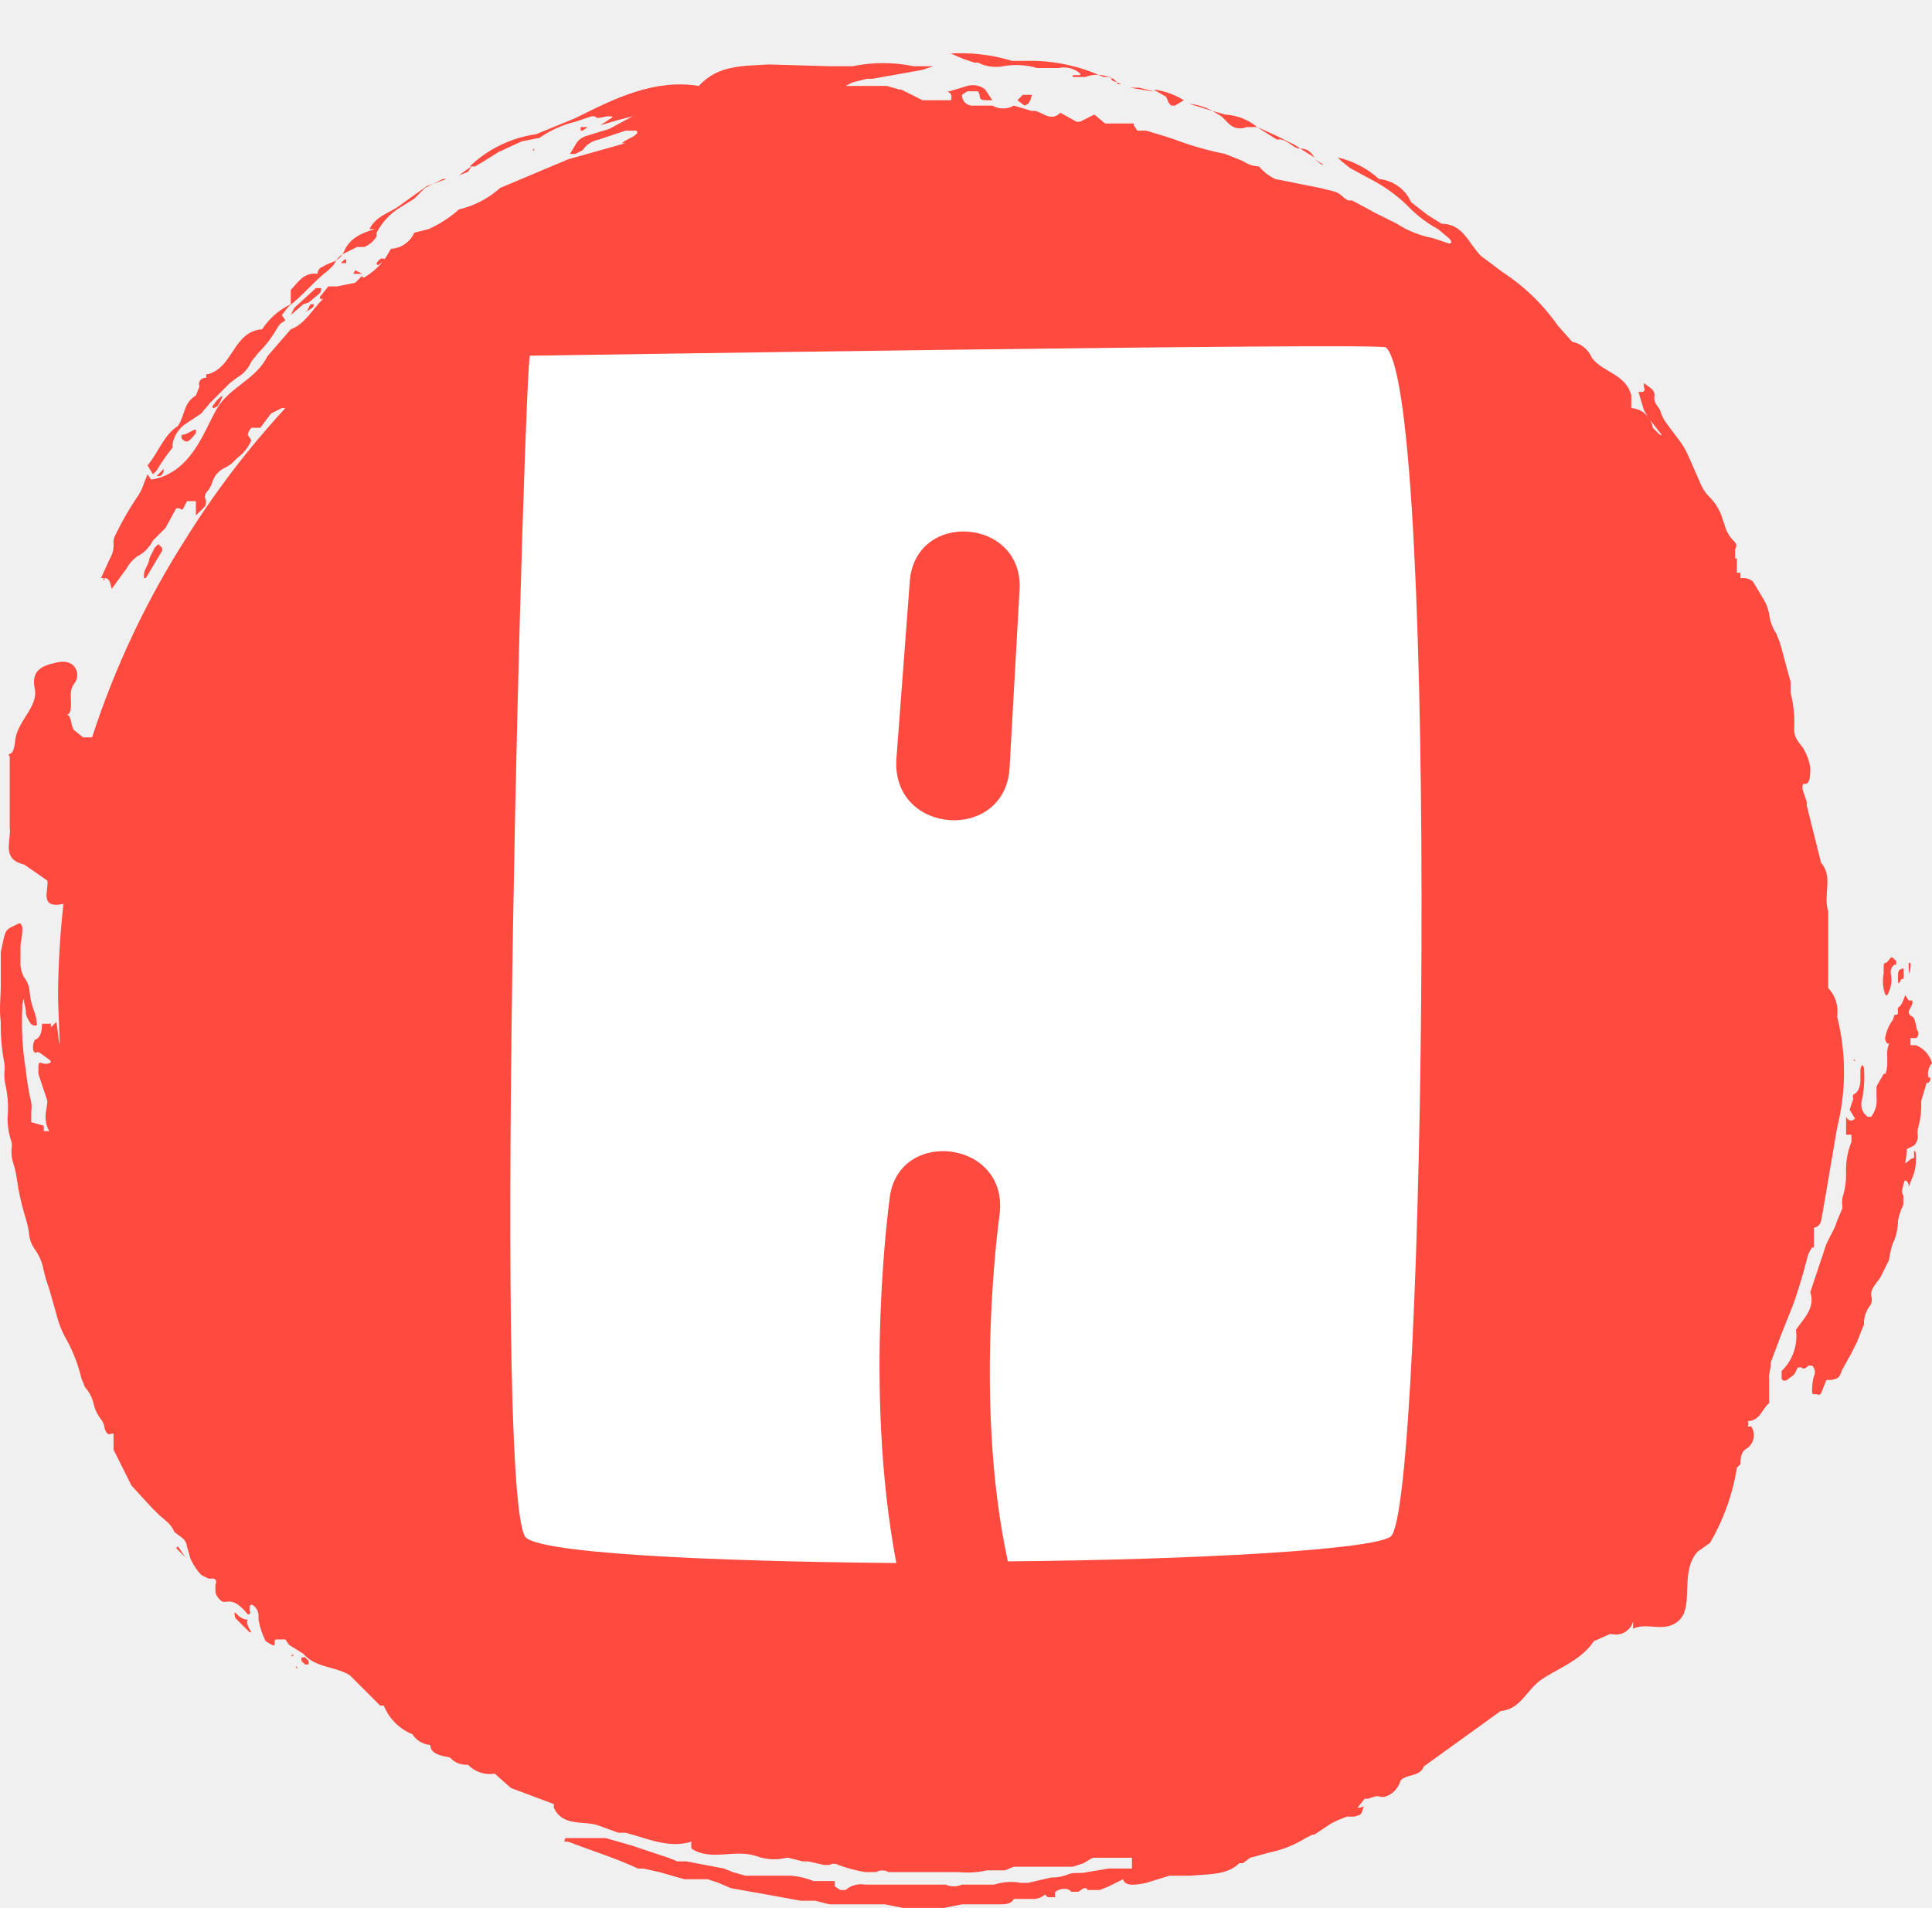
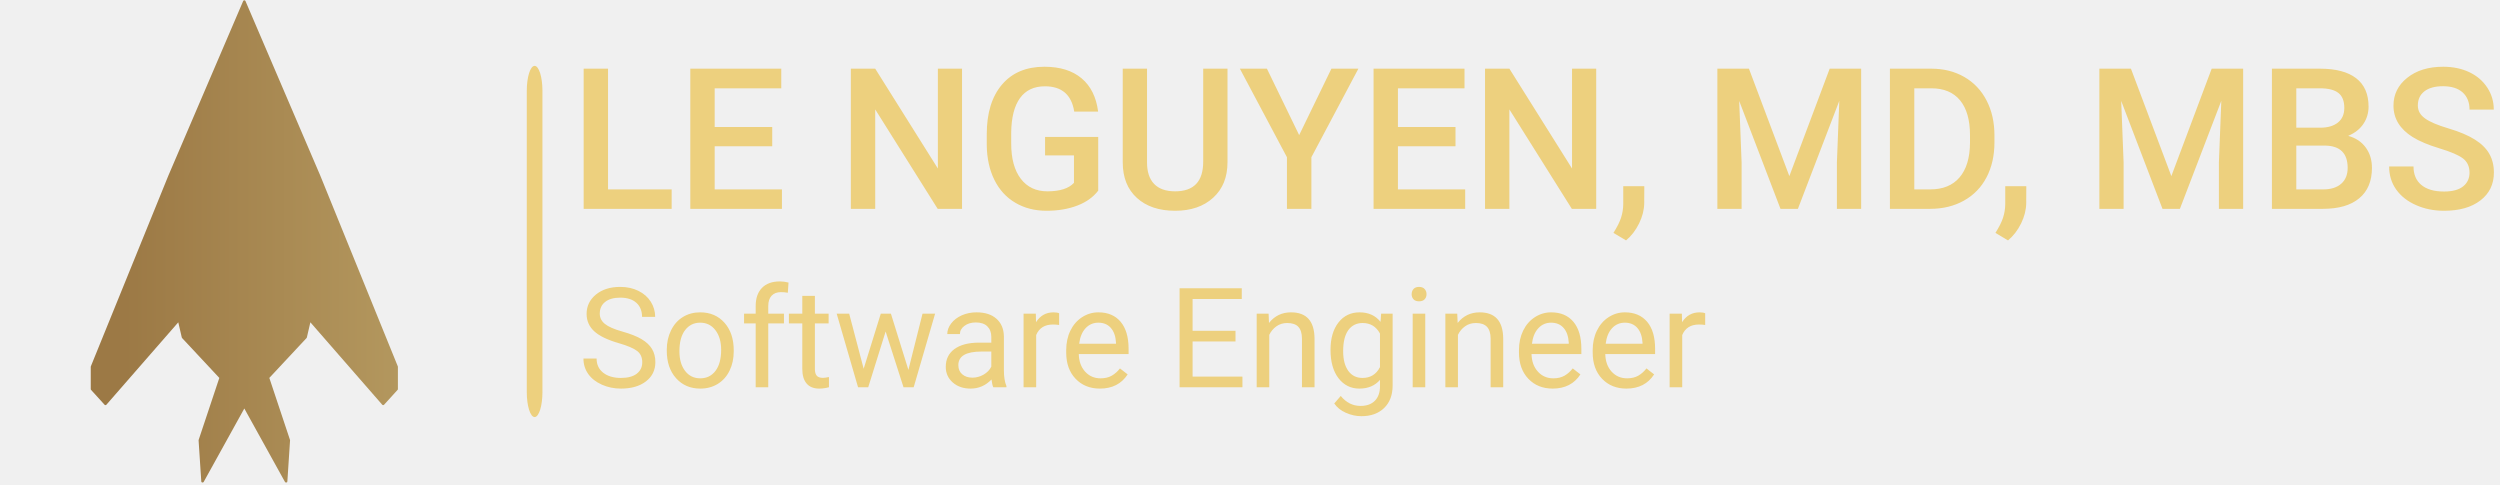
- <svg xmlns="http://www.w3.org/2000/svg" width="308.761" height="304.916" viewBox="0 0 106.008 104.687" class="css-1j8o68f" version="1.1" id="svg23">
-   <defs id="SvgjsDefs2684" />
-   <g id="SvgjsG2685" featurekey="rootContainer" transform="matrix(0.9820593,0,0,0.9820593,-0.05456052,0)" fill="#ff4a3f">
-     <g id="g17">
-       <path d="M19.8 15.3h.5l-.4-.2zm.5.1zm.8-.7c0 .1 0 .1.1.1l.4-.3c-.2-.1-.3-.1-.5.2zm.4-.2zm-4.1 2.3zm-.2.6l.3-.2c.1-.1.1-.2.1-.2h-.2l-.2.4c-.1-.1-.1 0 0 0zm2.2-2.9h-.1l-.2.2h.3zm-2.1 2.4l.6-.5c.1-.1.1-.2.1-.3h-.3l-1.2 1.1-.2.4.7-.6zm-1.1.8z" id="path3" />
-       <path d="M9.7 25v-.2a1.7 1.7 0 0 1 .7-1.1l.9-.6.5-.6.7-.7.4-.4.4-.3a1.9 1.9 0 0 0 .8-.9l.4-.5a5.9 5.9 0 0 0 1-1.3l.2-.3.3-.2-.2-.3.4-.5c.8-.6 1.4-1.4 2.2-2l.3-.3a1.4 1.4 0 0 1 .5-.6l.8-.4h.4a1.4 1.4 0 0 0 .7-.6V13a3.5 3.5 0 0 1 1.3-1.4l.8-.5.2-.2.4-.4 1-.5h.2l-1.1.4-1.4 1c-.6.5-1.4.6-1.8 1.4h.3c-.7.2-1.4.5-1.7 1.2s-.8.6-1.2.9a.4.4 0 0 0-.3.4c-.8-.1-1.1.5-1.5.9v.8a3.9 3.9 0 0 0-1.6 1.4c-1.6.1-1.6 2.1-3 2.5h-.1a.2.2 0 0 0 0 .2c-.3 0-.5.2-.4.5l-.2.5c-.7.4-.6 1.1-1 1.7-.8.5-1.1 1.5-1.7 2.2l.3.5.2-.2a11.6 11.6 0 0 1 .9-1.3zM53.9 3.3l.6.2h.2a2.2 2.2 0 0 0 1.4.2 4.1 4.1 0 0 1 1.9.1h1.2a1.4 1.4 0 0 1 1.2.3.1.1 0 0 1 0 .1H60a.1.1 0 0 0 0 .1h.7a1.8 1.8 0 0 1 1.3 0c.2 0 .1.1.2.2l.5.2h-.2c-.2-.4-.5-.4-.8-.4a9.7 9.7 0 0 0-4.3-.9h-.8A9.8 9.8 0 0 0 53 3h.2zm7.3 3.1zM50.3 4.7zm10.9 1.7h.2-.2zM19 14.7zm32.1-10zm17.6 2.2a.9.9 0 0 0 1 .2h.6a3.1 3.1 0 0 0-1.8-.7l-.7-.2.5.3zm-3.4-1.3c0 .1.1.2.2.3h.2l.5-.3a4.2 4.2 0 0 0-1.7-.6l.7.4zm7.4 2.7l.8.5c-.2-.3-.4-.5-.8-.5z" id="path5" />
-       <path d="M99 76.1l.6-1.6.6-1.5c.2-.5.6-1.8.8-2.6a1.7 1.7 0 0 1 .3-.7h.1v-1.1c.5-.1.4-.6.5-.9l.8-4.7a12.7 12.7 0 0 0 0-6.2 1.9 1.9 0 0 0-.5-1.6v-4.3c-.3-.9.3-1.9-.4-2.7L101 45a.4.4 0 0 0 0-.2l-.2-.6a.5.5 0 0 1 0-.4h.1c.3 0 .3-.5.3-.9a3 3 0 0 0-.4-1.1l-.3-.4a1.1 1.1 0 0 1-.2-.7 6.7 6.7 0 0 0-.2-2v-.6c-.2-.7-.4-1.5-.6-2.2l-.2-.5a2.5 2.5 0 0 1-.4-1.1 2.5 2.5 0 0 0-.3-.8l-.6-1a.8.8 0 0 0-.6-.2h-.1V32h-.2v-.8H97V31a.4.4 0 0 0 0-.1v-.2c.1-.2.1-.3-.1-.5a1.8 1.8 0 0 1-.4-.6l-.2-.6a2.9 2.9 0 0 0-.7-1.2 2.2 2.2 0 0 1-.5-.7l-.7-1.6a4.3 4.3 0 0 0-.6-1l-.6-.8a2.4 2.4 0 0 1-.4-.8l-.2-.3a.6.6 0 0 1-.1-.5.5.5 0 0 0-.2-.4l-.4-.3v.2c.1.2 0 .3-.1.3h-.2l.3 1 .3.5.7.9h-.1l-.2-.2-.2-.2a1.3 1.3 0 0 0-1.2-1.1v-.7c-.3-1.2-1.6-1.3-2.2-2.1a1.5 1.5 0 0 0-1.1-.9l-.8-.9a11.3 11.3 0 0 0-3.1-3l-.8-.6-.4-.3c-.7-.7-1-1.8-2.2-1.8l-.8-.5-.9-.7a2.2 2.2 0 0 0-1.8-1.3 5.1 5.1 0 0 0-2.3-1.2l.2.2.5.4 1.3.7a8.5 8.5 0 0 1 2.1 1.6 6.8 6.8 0 0 0 1.5 1.1l.6.5c.1.1.2.2.1.3H81l-.9-.3a5.6 5.6 0 0 1-2-.8l-1.2-.6-1.3-.7h-.2c-.3-.1-.4-.4-.8-.5l-.8-.2-2.5-.5a2.6 2.6 0 0 1-.9-.7 1.7 1.7 0 0 1-.9-.3l-1-.4a18.1 18.1 0 0 1-2.8-.8l-.6-.2-1-.3h-.5l-.2-.3v-.1h-1.6l-.6-.5-.4.2-.4.2h-.2l-.9-.5c-.6.6-1.1-.2-1.6-.1l-1-.3a1.2 1.2 0 0 1-1.2 0h-1.2a.6.6 0 0 1-.5-.6l.3-.2h.6a.7.7 0 0 1 .1.3c0 .2.2.2.5.2h.2l-.4-.6a1.1 1.1 0 0 0-1-.2l-1 .3H53c.3.2.2.3.2.5h-1.6l-.4-.2-.8-.4h-.1l-.7-.2h-2.3l.4-.2.8-.2h.3l1.7-.3 1.1-.2.6-.2h-1.1a8.4 8.4 0 0 0-3.4 0h-1.3L43 3.6c-1.4.1-2.8 0-3.9 1.2-2.5-.4-4.7.7-6.9 1.8l-2.2.9a6.7 6.7 0 0 0-3.7 1.8h.3l.5-.3.8-.5 1.3-.6 1-.2a6 6 0 0 1 2-.9l.9-.3h.2c.1.2.5 0 .7 0h.2c.1 0 .1.1 0 .1l-.6.4 1-.3.8-.2-1.3.7-1.3.4a1 1 0 0 0-.6.5l-.3.5h.3l.4-.2a1.4 1.4 0 0 1 .9-.6l1.5-.5h.5a.1.1 0 0 1 .1.2c-.2.2-.6.3-.8.5h.2l-3.2.9-3.8 1.6a5.2 5.2 0 0 1-2.3 1.2 6.6 6.6 0 0 1-1.7 1.1l-.8.2a1.5 1.5 0 0 1-1.3.9l-.3.5a3.7 3.7 0 0 1-1.2 1.1h-.1v-.1l-.2.2-.2.2-1 .2h-.5l-.4.5c-.1.1-.1.2 0 .2h.1c-.6.6-1 1.4-1.8 1.7L15 19.9c-.6 1.2-1.8 1.6-2.6 2.6s-1.4 3.9-3.9 4.3l-.2-.3-.2.5a2.7 2.7 0 0 1-.4.8 16.9 16.9 0 0 0-1.2 2.1.8.8 0 0 0-.1.5 1.4 1.4 0 0 1-.2.8l-.5 1.1h.2c.3 0 .3.3.4.6l.8-1.1a2.2 2.2 0 0 1 .6-.7 2 2 0 0 0 .9-.9l.3-.3.4-.4.6-1.1h.2c.1.1.1.1.2 0l.2-.4h.5v.8l.5-.5a.5.5 0 0 0 0-.5.4.4 0 0 1 .1-.3 1.5 1.5 0 0 0 .3-.5 1.3 1.3 0 0 1 .8-.9l.3-.2.3-.3a2.4 2.4 0 0 0 .8-1l-.2-.3c0-.1.1-.3.2-.4h.5l.6-.8.6-.3h.2a48.8 48.8 0 0 0-5.5 7.2h-.1.1a48.4 48.4 0 0 0-5.3 11.2h-.5l-.5-.4c-.2-.2-.1-.7-.4-.9h.1c.3-.5-.1-1.2.3-1.7s.1-1.4-.9-1.2-1.5.5-1.3 1.5-1 1.8-1.1 2.9-.5.5-.3.9v3.9c.1.8-.5 1.8.8 2.1l1.3.9c.1.5-.5 1.6.9 1.3a49.2 49.2 0 0 0-.3 5c0 1.1.1 2.2.1 3.3v-.4c-.1-.4-.1-.8-.2-1.3l-.3.3v-.2h-.5c0 .5-.1.8-.4.9a.9.9 0 0 0-.1.5c0 .1.1.3.2.2s.4.2.7.4-.2.3-.4.2-.2.1-.2.3v.3l.5 1.5c0 .3-.1.6-.1.9a1.7 1.7 0 0 0 .2.8h-.3v-.3l-.7-.2v-.6a1.5 1.5 0 0 0 0-.5 14.6 14.6 0 0 1-.3-1.8 16.6 16.6 0 0 1-.2-3.5.9.9 0 0 1 .1-.5v.2a2.9 2.9 0 0 1 .1.5.8.8 0 0 0 .1.4c.1.2.2.4.4.4s.1-.1.1-.2a2.1 2.1 0 0 0-.1-.5 4.2 4.2 0 0 1-.3-1.3 1.5 1.5 0 0 0-.3-.7 1.6 1.6 0 0 1-.2-.9v-.8c0-.3.1-.6.1-.9a.5.5 0 0 0-.1-.4h-.1c-.8.4-.7.2-1 1.6V55c0 .7-.1 1.4 0 2.1a10.8 10.8 0 0 0 .2 2.3 1.8 1.8 0 0 1 0 .5 3.1 3.1 0 0 0 .1.9 5.9 5.9 0 0 1 .1 1.3 3.9 3.9 0 0 0 .2 1.7 1.2 1.2 0 0 1 0 .4 2.1 2.1 0 0 0 .1.8 4.9 4.9 0 0 1 .2.9 14 14 0 0 0 .5 2.2 5 5 0 0 1 .2 1 1.7 1.7 0 0 0 .3.7 2.9 2.9 0 0 1 .5 1.2 8.5 8.5 0 0 0 .3 1l.4 1.4a5.4 5.4 0 0 0 .6 1.5 8.5 8.5 0 0 1 .8 2.1l.2.5a2.1 2.1 0 0 1 .5 1 2.1 2.1 0 0 0 .4.8 1 1 0 0 1 .2.5c.1.3.2.4.4.3h.1v.9l.5 1 .5 1 1.1 1.2.4.4c.3.3.7.5.9 1l.4.3a.7.7 0 0 1 .3.5l.2.7a3.3 3.3 0 0 0 .6.9l.4.2h.3a.2.2 0 0 1 .1.3 2.5 2.5 0 0 0 0 .5.9.9 0 0 0 .4.5h.2c.4-.1.8.2 1.2.7h.1c0-.1.1-.1 0-.2v-.2c0-.1.1-.2.2-.1a.7.7 0 0 1 .3.6v.2a4.3 4.3 0 0 0 .4 1.2c.5.3.5.3.5.1s0-.2.2-.2h.4l.2.3.8.5c.7.8 1.8.7 2.6 1.2l1.7 1.7h.2a2.9 2.9 0 0 0 1.6 1.6 1.3 1.3 0 0 0 1 .6c0 .5.6.6 1.1.7a1.2 1.2 0 0 0 .8.4h.2a1.7 1.7 0 0 0 1.5.5l.9.8 2.4.9v.2c.5 1.1 1.7.7 2.5 1l1.1.4h.4c1.2.3 2.4.9 3.7.5a.7.7 0 0 0 0 .4c1.1.7 2.4 0 3.6.4a2.9 2.9 0 0 0 1.7.1h.1l.8.2h.3l.9.2h.3a.5.5 0 0 1 .5 0 7.9 7.9 0 0 0 1.5.4h.6a.7.7 0 0 1 .7 0h3.9a5 5 0 0 0 1.6-.1h1l.5-.2H60l.6-.2.5-.3h2.2v.6H62l-1.2.2c-.4.1-.7 0-1 .1a2.4 2.4 0 0 1-1 .2l-1.3.3h-.4a3.1 3.1 0 0 0-1.5.1h-1.8a1.1 1.1 0 0 1-.9 0h-4.5a1.3 1.3 0 0 0-1.1.3H47l-.3-.2v-.3h-1.2a4.1 4.1 0 0 0-1.3-.3h-2.5l-.7-.2-.5-.2-2.1-.4h-.5l-.5-.2-2.1-.7-1.4-.4h-2.2c-.1 0-.1.1-.1.2h.2c1.3.5 2.6.9 3.9 1.5h.3l.9.2 1.4.4h1.3l.6.2.7.3 1.7.3 1.1.2 1.1.2h.8l.8.2h3.1l1 .2h2.3l1-.2H56c.4 0 .6-.1.7-.3h1a1 1 0 0 0 .8-.3c-.1.1 0 .1.1.2h.4v-.2c0-.1 0-.1.2-.2s.6-.1.7.1h.4l.3-.2c.2 0 .2 0 .2.1h.7l.5-.2.8-.4c.1.3.4.4 1.3.2l1.3-.4h1.2c.9-.1 2 0 2.7-.7h.2l.4-.3 1.1-.3a6.1 6.1 0 0 0 2-.8l.4-.2h.1l.9-.6.4-.2.5-.2h.4c.4-.1.4-.1.5-.4s0-.1-.2-.1h-.1l.4-.5h.2c.3-.1.5-.2.7-.1h.2a1.3 1.3 0 0 0 .9-.9c.3-.4 1.1-.2 1.3-.8l4.3-3.1c1.1-.1 1.4-1.1 2.2-1.7s2.3-1.1 3-2.2l.9-.4h.1a1 1 0 0 0 1.2-.7v.4c.8-.4 1.8.3 2.6-.5s0-2.7 1-3.8l.7-.5a12.1 12.1 0 0 0 1.5-4.2l.2-.2c0-.3 0-.7.4-.9a.9.9 0 0 0 .2-1.2h-.2a.3.3 0 0 0 0-.3c.7 0 .8-.7 1.2-1V77a.5.5 0 0 1 0-.2 3.8 3.8 0 0 0 .1-.7zM5.9 32.2z" id="path7" />
-       <path d="M26.4 9.3l-.3.2-.4.3.5-.2zm6.1-2h.1l.3-.2h-.4zm-2.6 1l-.1.1h.1v-.1zm-1.5 1.4zm1.3-.2zm-6.3 3.1zM9.2 26.2l-.4.4H9a.4.4 0 0 0 .2-.4zm3-3.5a2.1 2.1 0 0 0 .3-.6 1.5 1.5 0 0 0-.5.5c-.1.1-.1.2 0 .2zM11 24.2V24c-.2 0-.5.3-.8.3v.2c.3.3.4.2.8-.3zm3 66.2zM73.9 9.2h.1l-.5-.3zm-2.5-1.4c.5-.1.8.4 1.2.5h.1l-.3-.2-1-.5-1.1-.5.3.2zM52.8 3.1zm11.7 2h-.1l-1.2-.2h.5zm2 .7l1.3.4a3.3 3.3 0 0 0-1.3-.4zm-9 0a1 1 0 0 0 .2-.5h-.5l-.3.3.4.3zm9 1.6zM49.9 4.2zm2.9.7zM48.5 4zm13.8 2.1a.5.5 0 0 0 0 .1zm44.8 52.3h-.3V58h.3c.1 0 .2-.3.1-.4s-.1-.7-.3-.8a.3.3 0 0 1-.2-.3l.2-.4a.4.4 0 0 0 0-.2h-.2l-.2-.3c-.1.3-.2.6-.4.7a.5.5 0 0 0 0 .2c0 .1 0 .2-.1.2h-.1a1.1 1.1 0 0 1-.1.3 2.3 2.3 0 0 0-.4.9.4.4 0 0 0 .1.4h.1a1.7 1.7 0 0 0-.1.8v.4a1.8 1.8 0 0 1-.1.5h-.1l-.4.7v.6a1.5 1.5 0 0 1-.3 1.1h-.2l-.2-.2a.9.9 0 0 1-.1-.8 6.5 6.5 0 0 0 .1-1.7c0-.1-.1-.2-.1-.2a.5.5 0 0 0-.1.3v.6c0 .2-.1.6-.3.7s-.1.2-.1.3l-.2.6.3.5c-.2.2-.4.1-.5-.1v1h.3v.4a4.2 4.2 0 0 0-.3 1.4 3.3 3.3 0 0 0 0 .4 4 4 0 0 1-.2 1.3 2 2 0 0 0 0 .6l-.3.7a3.2 3.2 0 0 1-.3.7l-.3.6-.9 2.7c.3.9-.4 1.5-.8 2.1a2.7 2.7 0 0 1-.8 2.3v.4c0 .1.1.2.3.1l.4-.3.2-.4h.2c.1.1.2.1.4-.1h.2a.5.5 0 0 1 .1.6 2.9 2.9 0 0 0-.1.8c0 .1 0 .2.1.2h.2c.1.1.2 0 .3-.3l.2-.5h.3c.4-.1.4-.1.6-.6l.5-.9.3-.6.4-1a1.6 1.6 0 0 1 .3-1 .6.6 0 0 0 .1-.6c0-.2 0-.3.2-.6l.3-.4.5-1a4.7 4.7 0 0 1 .2-.9 3 3 0 0 0 .3-1.3 3.8 3.8 0 0 1 .3-.9v-.5c-.1-.2-.1-.2 0-.6s.1-.2.2-.2a.4.4 0 0 1 .1.3l.2-.5a2.3 2.3 0 0 0 .2-.9v-.3c0-.1 0-.3-.1-.3v.4c-.2 0-.3.2-.5.3a6.4 6.4 0 0 0 .1-.8l.4-.2a.7.7 0 0 0 .2-.6 1.4 1.4 0 0 1 0-.3 4.8 4.8 0 0 0 .2-1.4v-.2l.3-1h.1a.3.3 0 0 0 .1-.3h-.1a.9.9 0 0 1 .2-.8 1.5 1.5 0 0 0-.9-1zm-1.2 7.8zm-.2-9.9zm0 0zM9.1 30.8a.3.3 0 0 0 0-.2l-.2-.2-.2.2-.3.6c0 .3-.3.6-.3.9v.2h.1zm96.3 24.8h.1a1.7 1.7 0 0 0 .2-1.2.5.5 0 0 1 .2-.5h.1v-.2l-.2-.2h-.1c-.1.1-.2.3-.3.3s-.1.1-.1.3v.3a2.2 2.2 0 0 0 .1 1.2zM13.2 90.1c-.1 0 0 .2 0 .3l.8.8h.1c-.2-.3-.3-.6-.2-.7a.9.9 0 0 1-.5-.2zm.8.3zm92.3-35.7h.1a2 2 0 0 0 0-.6c-.3.1-.3.1-.3.6s.1.1.2 0z" id="path9" />
-       <path d="M106.7 62a.6.6 0 0 0 .1-.5c0-.1-.1-.2-.1-.1h-.2v.2c0 .4.1.5.2.4zm.1-8.2h-.1v.6a1 1 0 0 0 .1-.6zM17.1 92.6h-.2v.2l.2.2h.2v-.2zm86.6-33.3c0-.1 0-.1-.1-.1zM9.9 86.5l.5.5-.4-.6z" id="path11" />
-       <circle cx="10.5" cy="87.1" transform="rotate(-24.8 10.4 87.159)" id="circle13" />
-       <path d="M9.7 30.1h-.1v.2-.2h.1zm83.2-6.6l-.2-.3h-.1zm-14.7 77.1zM5.9 32.2zm-.1.2a.3.3 0 0 0 .1-.2v.2zm1.9-4.9zM61.5 2.4zm42.8 58.2v.1-.1zM16.4 92.5h-.1c.1.1.2 0 .1-.1zm.2.7h.1l-.1-.1v.1zm73.9-71.3zm15.2 34.4zM14.6 91.7zm92.1-37zm-.8 11.4zM34.6 0z" id="path15" />
-     </g>
-   </g>
-   <g id="SvgjsG2686" featurekey="nameFeature-0" transform="matrix(2.284354,0,0,2.284354,27.98006,-5.60952)" fill="#ffffff">
-     <path d="M9.6 16.48 l-0.32 4.24 c-0.08 1.8 2.6 1.96 2.72 0.2 l0.24 -4.28 c0.12 -1.76 -2.56 -1.96 -2.64 -0.16 z M0.48 11 l0 0 c0.04 0 20.48 -0.32 20.56 -0.2 c1.28 1.12 0.96 27.8 0.12 28.56 c-0.4 0.32 -4.64 0.56 -9.2 0.6 c-0.84 -3.84 -0.2 -8.32 -0.2 -8.32 c0.24 -1.8 -2.44 -2.12 -2.64 -0.4 c0 0.04 -0.64 4.52 0.16 8.76 c-4.56 -0.04 -8.68 -0.24 -8.92 -0.64 c-0.8 -1.44 0 -28.28 0.12 -28.36 z" id="path20" />
+ <svg xmlns="http://www.w3.org/2000/svg" version="1.1" width="2000" height="388" viewBox="0 0 2000 388">
+   <g transform="matrix(1,0,0,1,-1.212121,-0.8268624)">
+     <svg viewBox="0 0 396 77" data-background-color="#484d55" preserveAspectRatio="xMidYMid meet" height="388" width="2000">
+       <g id="tight-bounds" transform="matrix(1,0,0,1,0.24,0.1640938)">
+         <svg viewBox="0 0 395.52 76.672" height="76.672" width="395.52">
+           <g>
+             <svg viewBox="0 0 515.705 99.97" height="76.672" width="395.52">
+               <g>
+                 <rect width="3.242" height="72.699" x="108.456" y="13.636" fill="#edd07e" opacity="1" stroke-width="0" stroke="transparent" fill-opacity="1" class="rect-r$-0" data-fill-palette-color="primary" rx="1%" id="r$-0" data-palette-color="#edd07e" />
+               </g>
+               <g transform="matrix(1,0,0,1,120.185,13.81637)">
+                 <svg viewBox="0 0 395.52 72.337" height="72.337" width="395.52">
+                   <g id="textblocktransform">
+                     <svg viewBox="0 0 395.52 72.337" height="72.337" width="395.52" id="textblock">
+                       <g>
+                         <svg viewBox="0 0 395.52 35.951" height="35.951" width="395.52">
+                           <g transform="matrix(1,0,0,1,0,0)">
+                             <svg width="395.52" viewBox="3.61 -36.04 484.51 44.05" height="35.951" data-palette-color="#edd07e">
+                               <path d="M9.79-35.55L9.79-4.93 25.93-4.93 25.93 0 3.61 0 3.61-35.55 9.79-35.55ZM51.44-20.75L51.44-15.87 36.84-15.87 36.84-4.93 53.9-4.93 53.9 0 30.66 0 30.66-35.55 53.73-35.55 53.73-30.57 36.84-30.57 36.84-20.75 51.44-20.75ZM99.58-35.55L99.58 0 93.4 0 77.56-25.22 77.56 0 71.38 0 71.38-35.55 77.56-35.55 93.45-10.23 93.45-35.55 99.58-35.55ZM134.12-18.24L134.12-4.61Q132.19-2.1 128.77-0.81 125.36 0.49 121.01 0.49L121.01 0.49Q116.54 0.49 113.1-1.54 109.66-3.56 107.79-7.34 105.92-11.11 105.85-16.14L105.85-16.14 105.85-18.92Q105.85-26.98 109.71-31.51 113.56-36.04 120.47-36.04L120.47-36.04Q126.41-36.04 129.9-33.11 133.39-30.18 134.1-24.66L134.1-24.66 128.04-24.66Q127.02-31.08 120.6-31.08L120.6-31.08Q116.45-31.08 114.28-28.09 112.12-25.1 112.05-19.31L112.05-19.31 112.05-16.58Q112.05-10.82 114.48-7.63 116.91-4.44 121.23-4.44L121.23-4.44Q125.97-4.44 127.97-6.59L127.97-6.59 127.97-13.55 120.64-13.55 120.64-18.24 134.12-18.24ZM160.75-35.55L166.91-35.55 166.91-11.79Q166.91-6.13 163.28-2.82 159.66 0.49 153.63 0.49L153.63 0.49Q147.52 0.49 143.93-2.77 140.34-6.03 140.34-11.82L140.34-11.82 140.34-35.55 146.5-35.55 146.5-11.77Q146.5-8.2 148.3-6.32 150.11-4.44 153.63-4.44L153.63-4.44Q160.75-4.44 160.75-11.96L160.75-11.96 160.75-35.55ZM176.91-35.55L185.09-18.7 193.27-35.55 200.11-35.55 188.19-13.09 188.19 0 181.99 0 181.99-13.09 170.05-35.55 176.91-35.55ZM224.74-20.75L224.74-15.87 210.14-15.87 210.14-4.93 227.2-4.93 227.2 0 203.96 0 203.96-35.55 227.03-35.55 227.03-30.57 210.14-30.57 210.14-20.75 224.74-20.75ZM260.43-35.55L260.43 0 254.25 0 238.41-25.22 238.41 0 232.23 0 232.23-35.55 238.41-35.55 254.3-10.23 254.3-35.55 260.43-35.55ZM268 8.01L268 8.01 264.8 6.1Q266.21 3.88 266.74 2.23 267.26 0.59 267.29-1.12L267.29-1.12 267.29-5.74 272.63-5.74 272.61-1.46Q272.58 1.12 271.3 3.72 270.02 6.32 268 8.01ZM291.16-35.55L299.17-35.55 309.42-8.3 319.65-35.55 327.63-35.55 327.63 0 321.48 0 321.48-11.72 322.09-27.39 311.59 0 307.17 0 296.7-27.37 297.31-11.72 297.31 0 291.16 0 291.16-35.55ZM345.16 0L334.93 0 334.93-35.55 345.43-35.55Q350.14-35.55 353.79-33.45 357.44-31.35 359.44-27.49 361.44-23.63 361.44-18.65L361.44-18.65 361.44-16.87Q361.44-11.82 359.43-7.98 357.42-4.15 353.69-2.08 349.97 0 345.16 0L345.16 0ZM345.43-30.57L341.11-30.57 341.11-4.93 345.14-4.93Q349.99-4.93 352.59-7.97 355.19-11.01 355.24-16.7L355.24-16.7 355.24-18.68Q355.24-24.46 352.73-27.51 350.21-30.57 345.43-30.57L345.43-30.57ZM364.88 8.01L364.88 8.01 361.69 6.1Q363.1 3.88 363.63 2.23 364.15 0.59 364.18-1.12L364.18-1.12 364.18-5.74 369.52-5.74 369.5-1.46Q369.47 1.12 368.19 3.72 366.91 6.32 364.88 8.01ZM388.05-35.55L396.06-35.55 406.31-8.3 416.54-35.55 424.52-35.55 424.52 0 418.37 0 418.37-11.72 418.98-27.39 408.48 0 404.06 0 393.59-27.37 394.2-11.72 394.2 0 388.05 0 388.05-35.55ZM444.78 0L431.82 0 431.82-35.55 444-35.55Q450.03-35.55 453.18-33.13 456.33-30.71 456.33-25.93L456.33-25.93Q456.33-23.49 455.01-21.53 453.7-19.58 451.16-18.51L451.16-18.51Q454.04-17.72 455.61-15.56 457.19-13.4 457.19-10.38L457.19-10.38Q457.19-5.37 453.98-2.69 450.77 0 444.78 0L444.78 0ZM445.37-16.04L438-16.04 438-4.93 444.86-4.93Q447.76-4.93 449.4-6.37 451.03-7.81 451.03-10.38L451.03-10.38Q451.03-15.92 445.37-16.04L445.37-16.04ZM438-30.57L438-20.58 444.05-20.58Q446.93-20.58 448.56-21.89 450.18-23.19 450.18-25.59L450.18-25.59Q450.18-28.22 448.68-29.39 447.18-30.57 444-30.57L444-30.57 438-30.57ZM481.94-9.16L481.94-9.16Q481.94-11.5 480.29-12.77 478.64-14.04 474.35-15.33 470.05-16.63 467.51-18.21L467.51-18.21Q462.65-21.26 462.65-26.17L462.65-26.17Q462.65-30.47 466.16-33.25 469.66-36.04 475.25-36.04L475.25-36.04Q478.96-36.04 481.87-34.67 484.77-33.3 486.43-30.77 488.09-28.25 488.09-25.17L488.09-25.17 481.94-25.17Q481.94-27.95 480.19-29.53 478.45-31.1 475.2-31.1L475.2-31.1Q472.17-31.1 470.5-29.81 468.83-28.52 468.83-26.2L468.83-26.2Q468.83-24.24 470.64-22.94 472.44-21.63 476.59-20.4 480.74-19.17 483.26-17.59 485.77-16.02 486.94-13.98 488.12-11.94 488.12-9.2L488.12-9.2Q488.12-4.76 484.71-2.14 481.31 0.49 475.47 0.49L475.47 0.49Q471.61 0.49 468.38-0.94 465.14-2.37 463.35-4.88 461.55-7.4 461.55-10.74L461.55-10.74 467.73-10.74Q467.73-7.71 469.73-6.05 471.73-4.39 475.47-4.39L475.47-4.39Q478.69-4.39 480.32-5.7 481.94-7.01 481.94-9.16Z" opacity="1" transform="matrix(1,0,0,1,0,0)" fill="#edd07e" class="wordmark-text-0" data-fill-palette-color="primary" id="text-0" />
+                             </svg>
+                           </g>
+                         </svg>
+                       </g>
+                       <g transform="matrix(1,0,0,1,0,44.43808)">
+                         <svg viewBox="0 0 232.21 27.899" height="27.899" width="232.21">
+                           <g transform="matrix(1,0,0,1,0,0)">
+                             <svg width="232.21" viewBox="1.95 -38.01 402.92 48.41" height="27.899" data-palette-color="#edd07e">
+                               <path d="M14.6-15.84L14.6-15.84Q8.57-17.58 5.82-20.1 3.08-22.63 3.08-26.34L3.08-26.34Q3.08-30.54 6.43-33.29 9.79-36.04 15.16-36.04L15.16-36.04Q18.82-36.04 21.69-34.62 24.56-33.2 26.14-30.71 27.71-28.22 27.71-25.27L27.71-25.27 23-25.27Q23-28.49 20.95-30.33 18.9-32.18 15.16-32.18L15.16-32.18Q11.69-32.18 9.75-30.65 7.81-29.13 7.81-26.42L7.81-26.42Q7.81-24.24 9.66-22.74 11.5-21.24 15.93-20 20.36-18.75 22.86-17.25 25.37-15.75 26.57-13.75 27.78-11.74 27.78-9.03L27.78-9.03Q27.78-4.71 24.41-2.11 21.04 0.49 15.41 0.49L15.41 0.49Q11.74 0.49 8.57-0.92 5.4-2.32 3.67-4.76 1.95-7.2 1.95-10.3L1.95-10.3 6.67-10.3Q6.67-7.08 9.05-5.21 11.43-3.34 15.41-3.34L15.41-3.34Q19.12-3.34 21.09-4.86 23.07-6.37 23.07-8.98 23.07-11.6 21.24-13.02 19.41-14.45 14.6-15.84ZM31.88-13.13L31.88-13.45Q31.88-17.33 33.41-20.43 34.93-23.54 37.66-25.22 40.38-26.9 43.87-26.9L43.87-26.9Q49.27-26.9 52.6-23.17 55.93-19.43 55.93-13.23L55.93-13.23 55.93-12.92Q55.93-9.06 54.45-5.99 52.98-2.93 50.23-1.22 47.48 0.49 43.92 0.49L43.92 0.49Q38.55 0.49 35.21-3.25 31.88-6.98 31.88-13.13L31.88-13.13ZM36.42-12.92L36.42-12.92Q36.42-8.52 38.46-5.86 40.5-3.2 43.92-3.2L43.92-3.2Q47.36-3.2 49.39-5.9 51.41-8.59 51.41-13.45L51.41-13.45Q51.41-17.8 49.35-20.5 47.29-23.19 43.87-23.19L43.87-23.19Q40.52-23.19 38.47-20.53 36.42-17.87 36.42-12.92ZM68.33 0L63.81 0 63.81-22.92 59.64-22.92 59.64-26.42 63.81-26.42 63.81-29.13Q63.81-33.37 66.08-35.69 68.35-38.01 72.5-38.01L72.5-38.01Q74.07-38.01 75.61-37.6L75.61-37.6 75.36-33.94Q74.21-34.16 72.92-34.16L72.92-34.16Q70.72-34.16 69.53-32.87 68.33-31.59 68.33-29.2L68.33-29.2 68.33-26.42 73.97-26.42 73.97-22.92 68.33-22.92 68.33 0ZM80.56-32.81L85.08-32.81 85.08-26.42 90.01-26.42 90.01-22.92 85.08-22.92 85.08-6.54Q85.08-4.96 85.73-4.16 86.39-3.37 87.98-3.37L87.98-3.37Q88.76-3.37 90.13-3.66L90.13-3.66 90.13 0Q88.35 0.49 86.66 0.49L86.66 0.49Q83.64 0.49 82.1-1.34 80.56-3.17 80.56-6.54L80.56-6.54 80.56-22.92 75.75-22.92 75.75-26.42 80.56-26.42 80.56-32.81ZM112.39-26.42L118.67-6.23 123.74-26.42 128.26-26.42 120.57 0 116.91 0 110.49-20.02 104.24 0 100.58 0 92.91-26.42 97.4-26.42 102.6-6.64 108.75-26.42 112.39-26.42ZM153.89 0L149.16 0Q148.77-0.78 148.52-2.78L148.52-2.78Q145.37 0.49 141 0.49L141 0.49Q137.1 0.49 134.59-1.72 132.09-3.93 132.09-7.32L132.09-7.32Q132.09-11.45 135.23-13.73 138.37-16.02 144.05-16.02L144.05-16.02 148.45-16.02 148.45-18.09Q148.45-20.46 147.03-21.86 145.62-23.27 142.86-23.27L142.86-23.27Q140.44-23.27 138.81-22.05 137.17-20.83 137.17-19.09L137.17-19.09 132.63-19.09Q132.63-21.07 134.03-22.91 135.44-24.76 137.84-25.83 140.25-26.9 143.13-26.9L143.13-26.9Q147.69-26.9 150.28-24.62 152.87-22.34 152.97-18.33L152.97-18.33 152.97-6.18Q152.97-2.54 153.89-0.39L153.89-0.39 153.89 0ZM141.66-3.44L141.66-3.44Q143.79-3.44 145.69-4.54 147.59-5.64 148.45-7.4L148.45-7.4 148.45-12.82 144.91-12.82Q136.61-12.82 136.61-7.96L136.61-7.96Q136.61-5.83 138.02-4.64 139.44-3.44 141.66-3.44ZM172.81-26.56L172.81-22.36Q171.79-22.53 170.59-22.53L170.59-22.53Q166.15-22.53 164.56-18.75L164.56-18.75 164.56 0 160.04 0 160.04-26.42 164.44-26.42 164.51-23.36Q166.73-26.9 170.81-26.9L170.81-26.9Q172.13-26.9 172.81-26.56L172.81-26.56ZM187.46 0.49L187.46 0.49Q182.09 0.49 178.72-3.04 175.35-6.57 175.35-12.48L175.35-12.48 175.35-13.31Q175.35-17.24 176.85-20.32 178.35-23.41 181.05-25.16 183.75-26.9 186.9-26.9L186.9-26.9Q192.05-26.9 194.9-23.51 197.76-20.12 197.76-13.79L197.76-13.79 197.76-11.91 179.87-11.91Q179.96-8.01 182.15-5.6 184.33-3.2 187.7-3.2L187.7-3.2Q190.09-3.2 191.75-4.17 193.42-5.15 194.66-6.76L194.66-6.76 197.42-4.61Q194.1 0.49 187.46 0.49ZM186.9-23.19L186.9-23.19Q184.16-23.19 182.31-21.2 180.45-19.21 180.01-15.63L180.01-15.63 193.24-15.63 193.24-15.97Q193.05-19.41 191.39-21.3 189.73-23.19 186.9-23.19ZM236.16-20.26L236.16-16.43 220.75-16.43 220.75-3.83 238.65-3.83 238.65 0 216.07 0 216.07-35.55 238.41-35.55 238.41-31.69 220.75-31.69 220.75-20.26 236.16-20.26ZM243.77-26.42L248.05-26.42 248.19-23.1Q251.22-26.9 256.1-26.9L256.1-26.9Q264.48-26.9 264.55-17.46L264.55-17.46 264.55 0 260.03 0 260.03-17.48Q260.01-20.34 258.73-21.7 257.45-23.07 254.74-23.07L254.74-23.07Q252.54-23.07 250.88-21.9 249.22-20.73 248.29-18.82L248.29-18.82 248.29 0 243.77 0 243.77-26.42ZM270.29-13.43L270.29-13.43Q270.29-19.6 273.14-23.25 276-26.9 280.71-26.9L280.71-26.9Q285.54-26.9 288.25-23.49L288.25-23.49 288.47-26.42 292.6-26.42 292.6-0.63Q292.6 4.49 289.56 7.45 286.52 10.4 281.39 10.4L281.39 10.4Q278.54 10.4 275.8 9.18 273.07 7.96 271.63 5.83L271.63 5.83 273.97 3.13Q276.88 6.71 281.08 6.71L281.08 6.71Q284.37 6.71 286.22 4.86 288.06 3 288.06-0.37L288.06-0.37 288.06-2.64Q285.35 0.49 280.66 0.49L280.66 0.49Q276.02 0.49 273.15-3.25 270.29-6.98 270.29-13.43ZM274.83-12.92L274.83-12.92Q274.83-8.45 276.66-5.9 278.49-3.34 281.78-3.34L281.78-3.34Q286.06-3.34 288.06-7.23L288.06-7.23 288.06-19.29Q285.98-23.07 281.83-23.07L281.83-23.07Q278.54-23.07 276.68-20.51 274.83-17.94 274.83-12.92ZM304.32-26.42L304.32 0 299.8 0 299.8-26.42 304.32-26.42ZM299.43-33.42L299.43-33.42Q299.43-34.52 300.1-35.28 300.78-36.04 302.09-36.04 303.41-36.04 304.1-35.28 304.78-34.52 304.78-33.42 304.78-32.32 304.1-31.59 303.41-30.86 302.09-30.86 300.78-30.86 300.1-31.59 299.43-32.32 299.43-33.42ZM311.54-26.42L315.81-26.42 315.96-23.1Q318.99-26.9 323.87-26.9L323.87-26.9Q332.24-26.9 332.32-17.46L332.32-17.46 332.32 0 327.8 0 327.8-17.48Q327.78-20.34 326.49-21.7 325.21-23.07 322.5-23.07L322.5-23.07Q320.3-23.07 318.64-21.9 316.98-20.73 316.06-18.82L316.06-18.82 316.06 0 311.54 0 311.54-26.42ZM350.09 0.49L350.09 0.49Q344.72 0.49 341.35-3.04 337.98-6.57 337.98-12.48L337.98-12.48 337.98-13.31Q337.98-17.24 339.48-20.32 340.98-23.41 343.68-25.16 346.38-26.9 349.53-26.9L349.53-26.9Q354.68-26.9 357.53-23.51 360.39-20.12 360.39-13.79L360.39-13.79 360.39-11.91 342.49-11.91Q342.59-8.01 344.78-5.6 346.96-3.2 350.33-3.2L350.33-3.2Q352.72-3.2 354.38-4.17 356.04-5.15 357.29-6.76L357.29-6.76 360.05-4.61Q356.73 0.49 350.09 0.49ZM349.53-23.19L349.53-23.19Q346.79-23.19 344.94-21.2 343.08-19.21 342.64-15.63L342.64-15.63 355.87-15.63 355.87-15.97Q355.68-19.41 354.02-21.3 352.36-23.19 349.53-23.19ZM376.57 0.49L376.57 0.49Q371.2 0.49 367.83-3.04 364.46-6.57 364.46-12.48L364.46-12.48 364.46-13.31Q364.46-17.24 365.97-20.32 367.47-23.41 370.17-25.16 372.86-26.9 376.01-26.9L376.01-26.9Q381.16-26.9 384.02-23.51 386.88-20.12 386.88-13.79L386.88-13.79 386.88-11.91 368.98-11.91Q369.08-8.01 371.26-5.6 373.45-3.2 376.82-3.2L376.82-3.2Q379.21-3.2 380.87-4.17 382.53-5.15 383.78-6.76L383.78-6.76 386.53-4.61Q383.21 0.49 376.57 0.49ZM376.01-23.19L376.01-23.19Q373.28-23.19 371.42-21.2 369.57-19.21 369.13-15.63L369.13-15.63 382.36-15.63 382.36-15.97Q382.16-19.41 380.5-21.3 378.84-23.19 376.01-23.19ZM404.87-26.56L404.87-22.36Q403.84-22.53 402.65-22.53L402.65-22.53Q398.2-22.53 396.62-18.75L396.62-18.75 396.62 0 392.1 0 392.1-26.42 396.49-26.42 396.57-23.36Q398.79-26.9 402.87-26.9L402.87-26.9Q404.18-26.9 404.87-26.56L404.87-26.56Z" opacity="1" transform="matrix(1,0,0,1,0,0)" fill="#edd07e" class="slogan-text-1" data-fill-palette-color="secondary" id="text-1" />
+                             </svg>
+                           </g>
+                         </svg>
+                       </g>
+                     </svg>
+                   </g>
+                 </svg>
+               </g>
+               <g>
+                 <svg viewBox="0 0 99.969 99.97" height="99.97" width="99.969">
+                   <g>
+                     <svg version="1.1" x="0" y="0" viewBox="5 4.999 90 90.001" enable-background="new 0 0 100 100" xml:space="preserve" height="99.97" width="99.969" class="icon-icon-0" data-fill-palette-color="accent" id="icon-0" />
+                   </g>
+                 </svg>
+               </g>
+             </svg>
+           </g>
+           <defs />
+           <mask id="34b0e2e9-e8c6-4c75-b4ee-a78fc9da4b64">
+             <g id="SvgjsG2557">
+               <svg viewBox="0 0 395.52 76.672" height="76.672" width="395.52">
+                 <g>
+                   <svg viewBox="0 0 515.705 99.97" height="76.672" width="395.52">
+                     <g />
+                     <g transform="matrix(1,0,0,1,120.185,13.81637)">
+                       <svg viewBox="0 0 395.52 72.337" height="72.337" width="395.52">
+                         <g id="SvgjsG2555">
+                           <svg viewBox="0 0 395.52 72.337" height="72.337" width="395.52" id="SvgjsSvg2554">
+                             <g>
+                               <svg viewBox="0 0 395.52 35.951" height="35.951" width="395.52">
+                                 <g transform="matrix(1,0,0,1,0,0)">
+                                   <svg width="395.52" viewBox="3.61 -36.04 484.51 44.05" height="35.951" data-palette-color="#edd07e" />
+                                 </g>
+                               </svg>
+                             </g>
+                             <g transform="matrix(1,0,0,1,0,44.43808)">
+                               <svg viewBox="0 0 232.21 27.899" height="27.899" width="232.21">
+                                 <g transform="matrix(1,0,0,1,0,0)">
+                                   <svg width="232.21" viewBox="1.95 -38.01 402.92 48.41" height="27.899" data-palette-color="#edd07e" />
+                                 </g>
+                               </svg>
+                             </g>
+                           </svg>
+                         </g>
+                       </svg>
+                     </g>
+                     <g>
+                       <svg viewBox="0 0 99.969 99.97" height="99.97" width="99.969">
+                         <g>
+                           <svg version="1.1" x="0" y="0" viewBox="5 4.999 90 90.001" enable-background="new 0 0 100 100" xml:space="preserve" height="99.97" width="99.969" class="icon-icon-0" data-fill-palette-color="accent" id="SvgjsSvg2551">
+                             <path d="M78.604 73.273L64.156 37.724 50.214 5.191C50.177 5.105 50.094 5.05 50 5.05c-0.093 0-0.176 0.055-0.213 0.141L35.843 37.728 21.397 73.273c-0.011 0.029-0.017 0.059-0.017 0.09v4.143c0 0.059 0.021 0.115 0.06 0.156l2.513 2.764c0.044 0.049 0.107 0.078 0.174 0.076 0.066 0 0.129-0.029 0.173-0.08l13.393-15.357 0.651 2.822c0.01 0.041 0.029 0.076 0.057 0.107l6.94 7.434L41.49 86.98c-0.01 0.027-0.014 0.059-0.012 0.088l0.503 7.662c0.007 0.104 0.08 0.189 0.181 0.211 0.101 0.023 0.204-0.023 0.254-0.113L50 81.127l7.586 13.701c0.041 0.076 0.119 0.119 0.202 0.119 0.017 0 0.034-0.002 0.051-0.006 0.101-0.021 0.175-0.107 0.182-0.211l0.502-7.662c0.002-0.029-0.002-0.061-0.011-0.088l-3.851-11.553 6.939-7.434c0.027-0.031 0.048-0.066 0.057-0.107l0.652-2.822 13.392 15.357c0.044 0.051 0.107 0.08 0.173 0.08 0.001 0 0.001 0 0.002 0 0.066 0 0.128-0.027 0.172-0.076l2.513-2.764c0.038-0.041 0.06-0.098 0.06-0.156v-4.143C78.62 73.332 78.615 73.303 78.604 73.273z" fill="white" />
+                           </svg>
+                         </g>
+                       </svg>
+                     </g>
+                   </svg>
+                 </g>
+                 <defs>
+                   <mask />
+                 </defs>
+               </svg>
+             </g>
+           </mask>
+           <linearGradient x1="0.054" x2="0.941" y1="0.5" y2="0.5" id="611439d3-0091-48f4-9c51-6b9ffa3833d6">
+             <stop stop-color="#9c7945" offset="0" />
+             <stop stop-color="#faf3aa" offset="0.498" />
+             <stop stop-color="#9c7945" offset="1" />
+           </linearGradient>
+           <rect width="395.52" height="76.672" fill="url(#611439d3-0091-48f4-9c51-6b9ffa3833d6)" mask="url(#34b0e2e9-e8c6-4c75-b4ee-a78fc9da4b64)" data-fill-palette-color="accent" />
+         </svg>
+         <rect width="395.52" height="76.672" fill="none" stroke="none" visibility="hidden" />
+       </g>
+     </svg>
  </g>
</svg>
